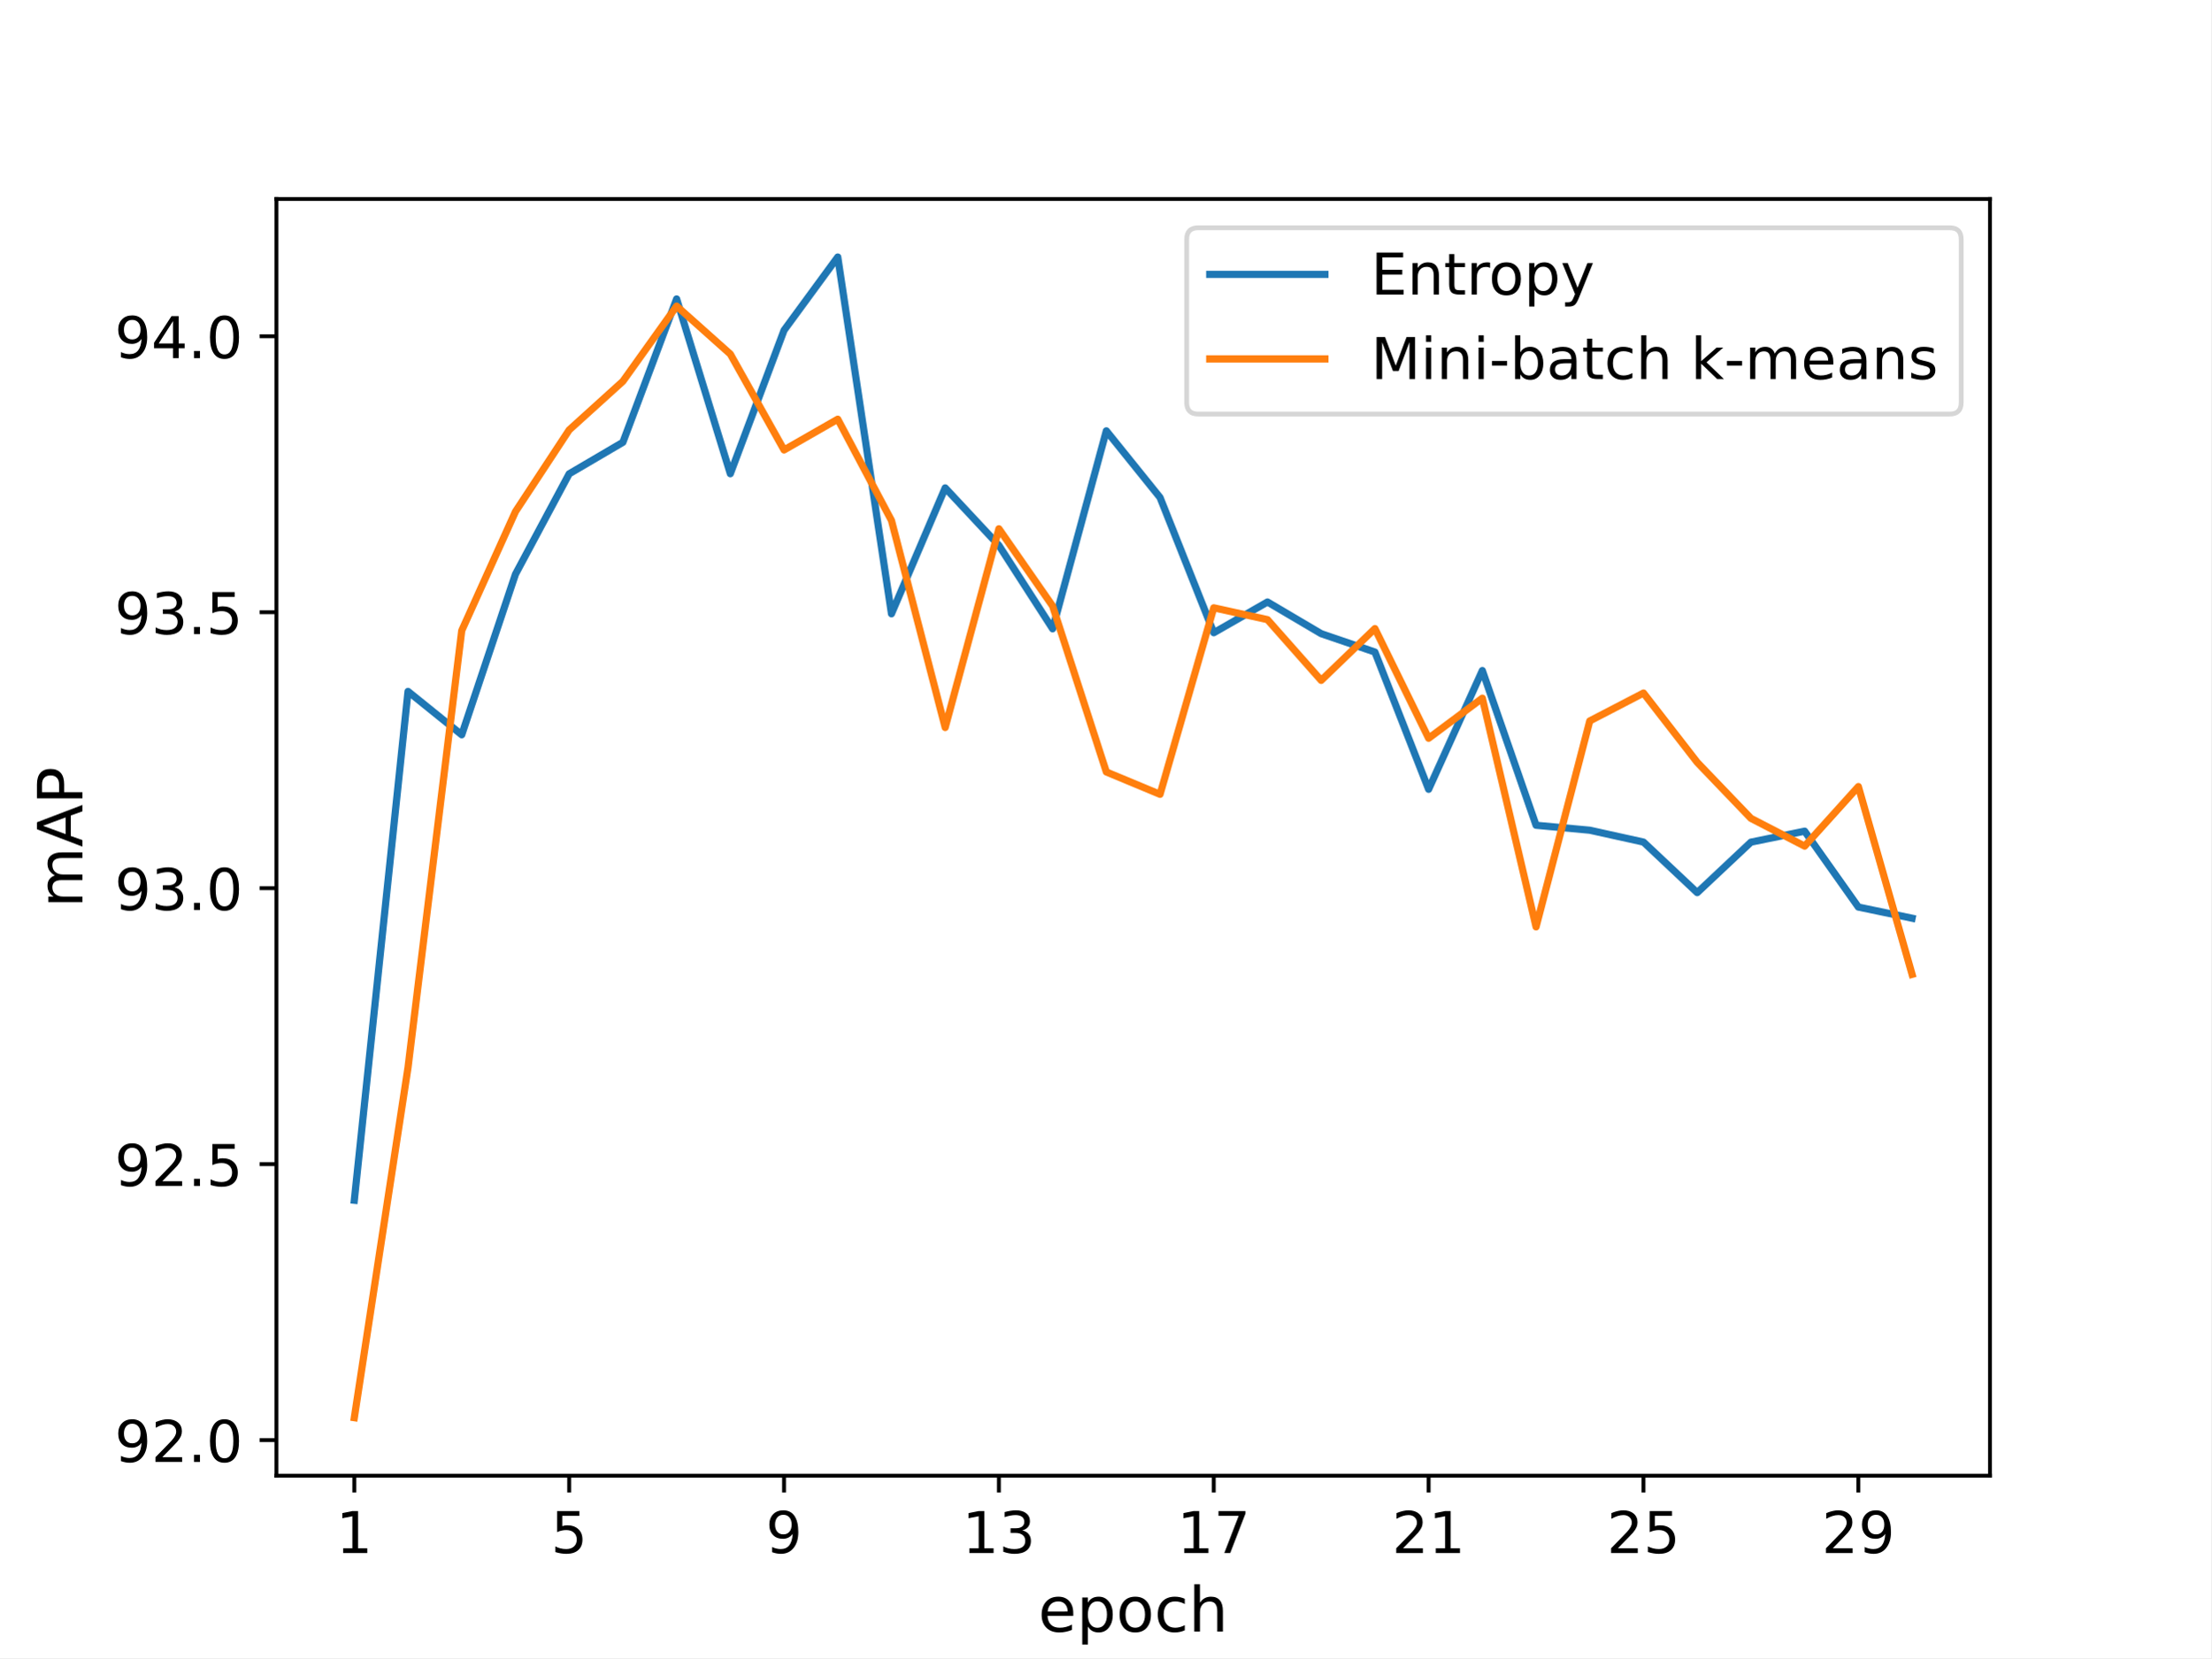
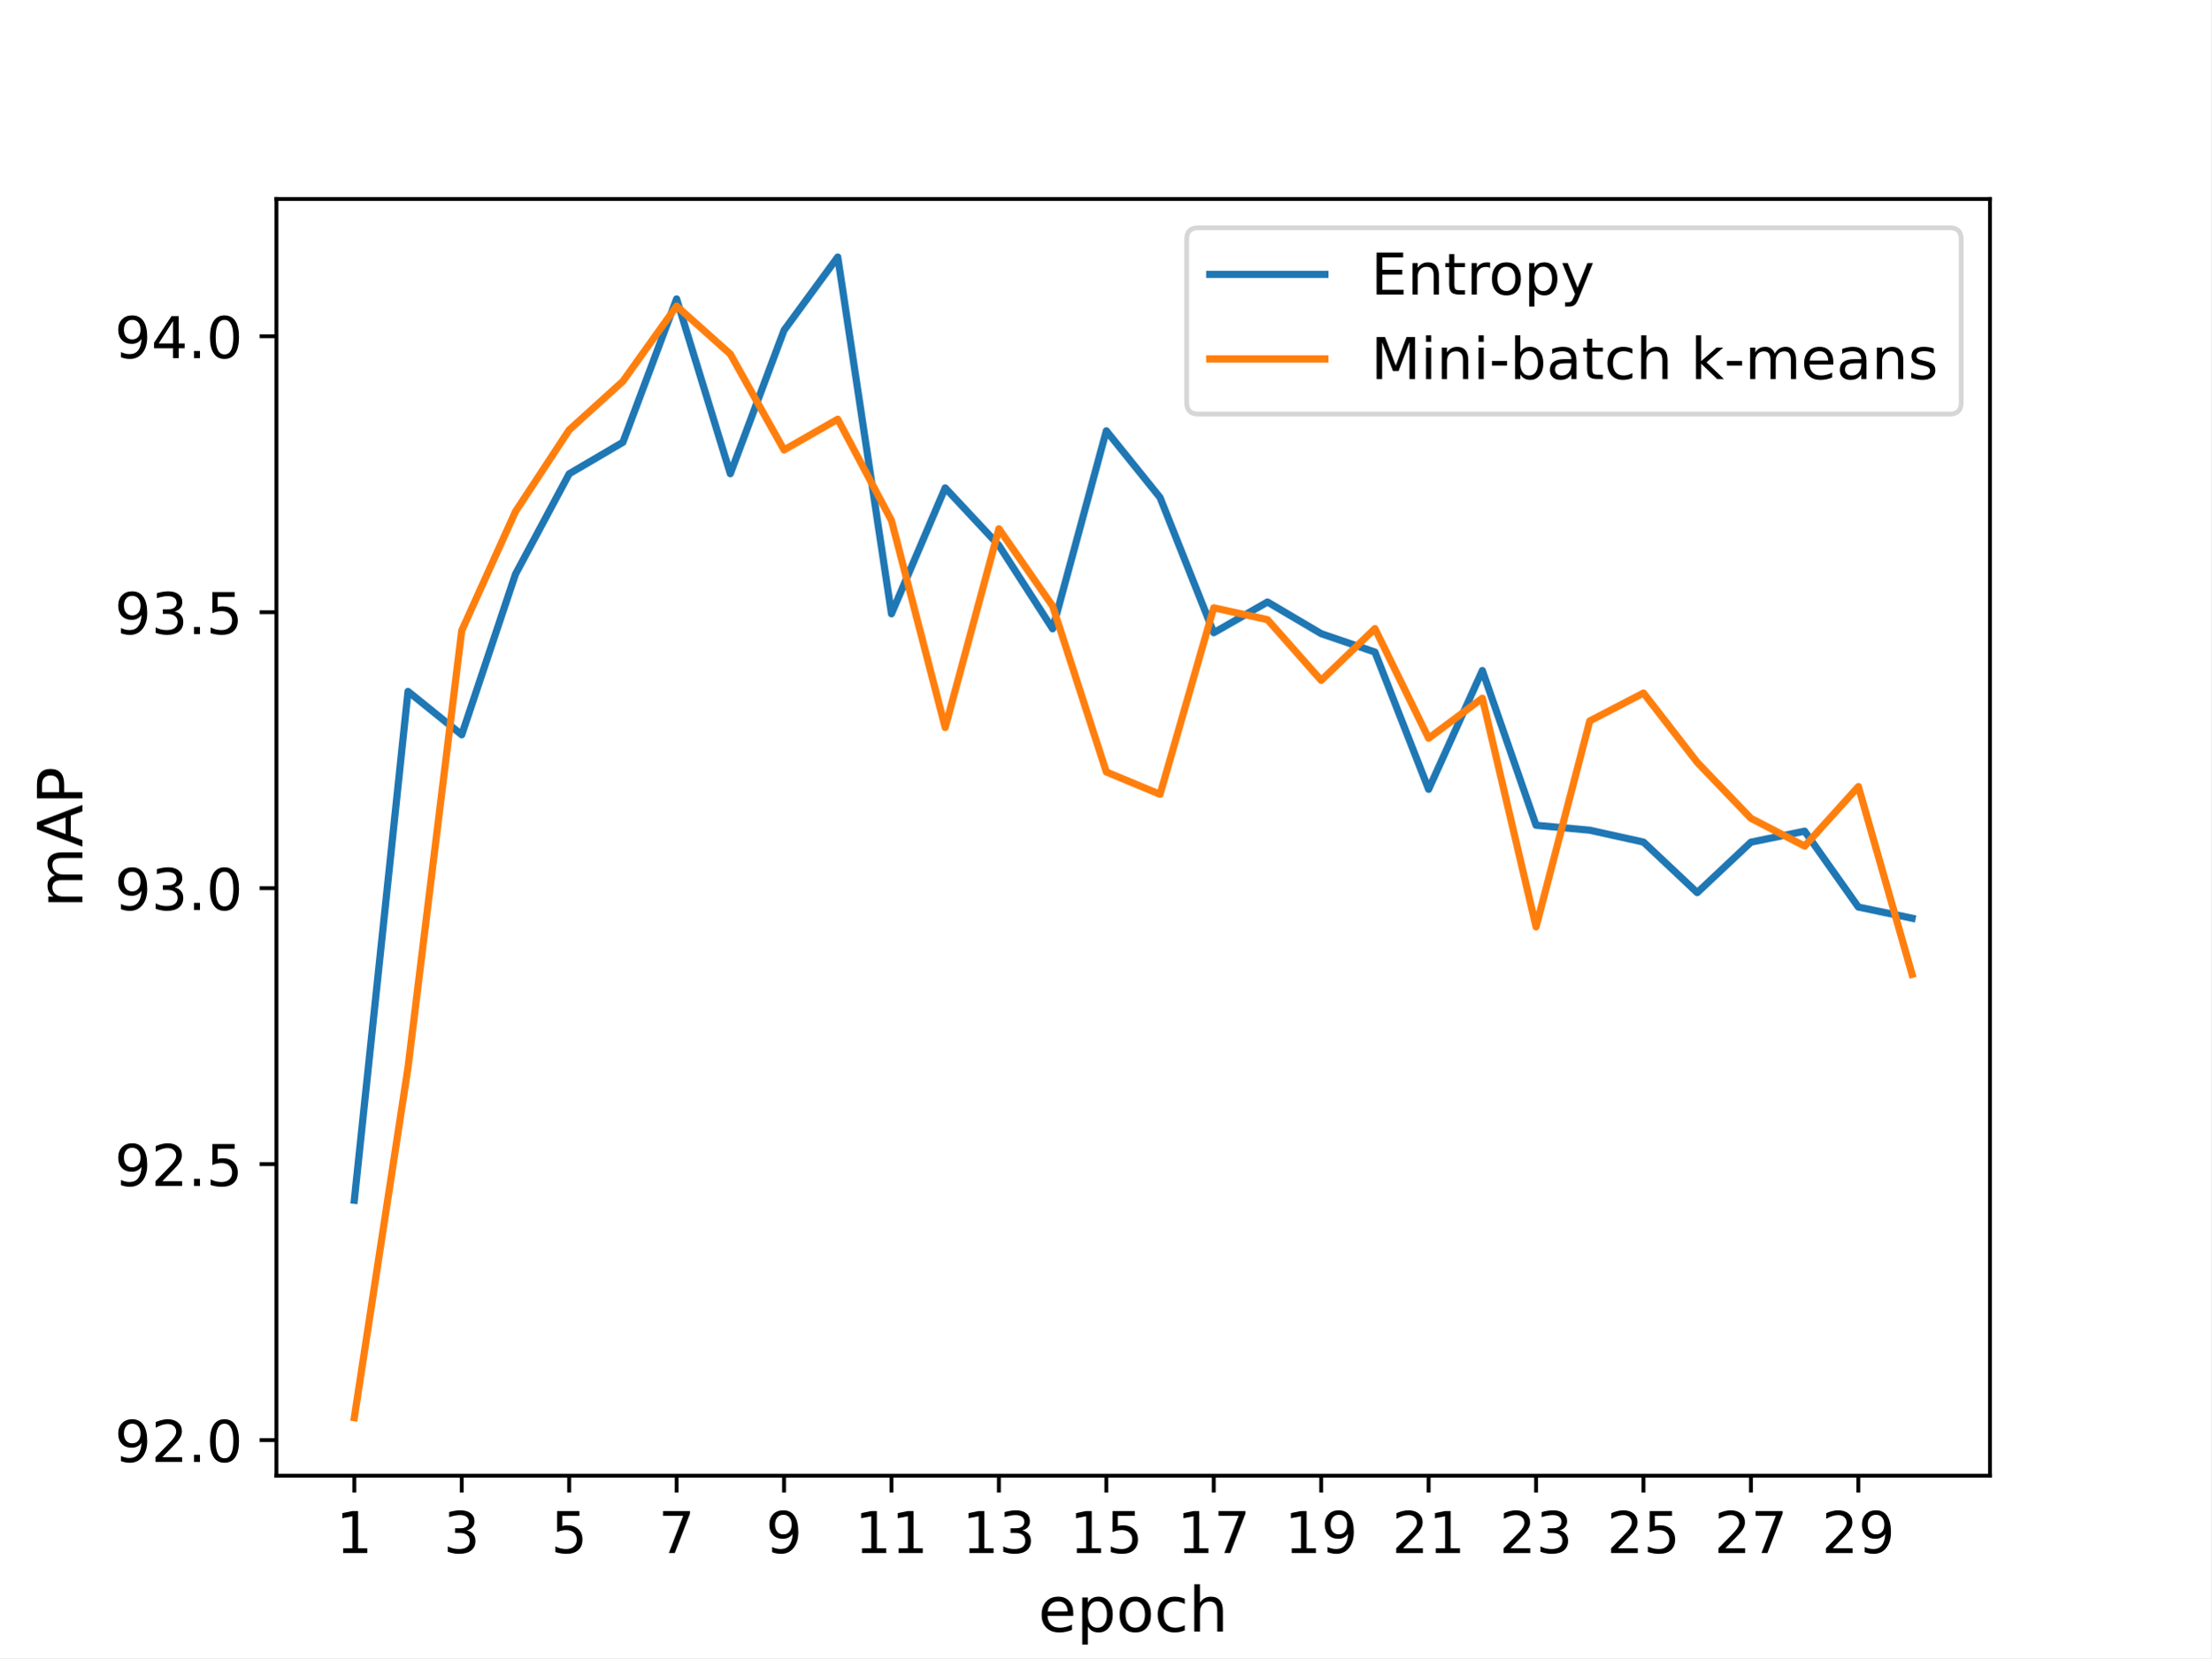
<svg xmlns="http://www.w3.org/2000/svg" xmlns:xlink="http://www.w3.org/1999/xlink" width="460.8pt" height="345.6pt" viewBox="0 0 460.8 345.6" version="1.1">
  <defs>
    <style type="text/css">*{stroke-linejoin: round; stroke-linecap: butt}</style>
  </defs>
  <g id="figure_1">
    <g id="patch_1">
      <path d="M 0 345.6  L 460.8 345.6  L 460.8 0  L 0 0  z " style="fill: #ffffff" />
    </g>
    <g id="axes_1">
      <g id="patch_2">
        <path d="M 57.6 307.584  L 414.72 307.584  L 414.72 41.472  L 57.6 41.472  z " style="fill: #ffffff" />
      </g>
      <g id="matplotlib.axis_1">
        <g id="xtick_1">
          <g id="line2d_1">
            <defs>
-               <path id="md953090368" d="M 0 0  L 0 3.5  " style="stroke: #000000; stroke-width: 0.8" />
-             </defs>
-             <g>
-               <use xlink:href="#md953090368" x="73.833" y="307.584" style="stroke: #000000; stroke-width: 0.8" />
+               <path id="mf696bab4d5" d="M 0 0  L 0 3.5  " style="stroke: #000000; stroke-width: 0.8" />
+             </defs>
+             <g>
+               <use xlink:href="#mf696bab4d5" x="73.833" y="307.584" style="stroke: #000000; stroke-width: 0.8" />
            </g>
          </g>
          <g id="text_1">
            <g transform="translate(70.01523 323.7021) scale(0.12 -0.12)">
              <defs>
                <path id="DejaVuSans-31" d="M 794 531  L 1825 531  L 1825 4091  L 703 3866  L 703 4441  L 1819 4666  L 2450 4666  L 2450 531  L 3481 531  L 3481 0  L 794 0  L 794 531  z " transform="scale(0.015625)" />
              </defs>
              <use xlink:href="#DejaVuSans-31" />
            </g>
          </g>
        </g>
        <g id="xtick_2">
          <g id="line2d_2">
            <g>
-               <use xlink:href="#md953090368" x="118.613" y="307.584" style="stroke: #000000; stroke-width: 0.8" />
+               <use xlink:href="#mf696bab4d5" x="96.223" y="307.584" style="stroke: #000000; stroke-width: 0.8" />
            </g>
          </g>
          <g id="text_2">
-             <g transform="translate(114.7952 323.7021) scale(0.12 -0.12)">
-               <defs>
-                 <path id="DejaVuSans-35" d="M 691 4666  L 3169 4666  L 3169 4134  L 1269 4134  L 1269 2991  Q 1406 3038 1543 3061  Q 1681 3084 1819 3084  Q 2600 3084 3056 2656  Q 3513 2228 3513 1497  Q 3513 744 3044 326  Q 2575 -91 1722 -91  Q 1428 -91 1123 -41  Q 819 9 494 109  L 494 744  Q 775 591 1075 516  Q 1375 441 1709 441  Q 2250 441 2565 725  Q 2881 1009 2881 1497  Q 2881 1984 2565 2268  Q 2250 2553 1709 2553  Q 1456 2553 1204 2497  Q 953 2441 691 2322  L 691 4666  z " transform="scale(0.015625)" />
-               </defs>
-               <use xlink:href="#DejaVuSans-35" />
+             <g transform="translate(92.4052 323.7021) scale(0.12 -0.12)">
+               <defs>
+                 <path id="DejaVuSans-33" d="M 2597 2516  Q 3050 2419 3304 2112  Q 3559 1806 3559 1356  Q 3559 666 3084 287  Q 2609 -91 1734 -91  Q 1441 -91 1130 -33  Q 819 25 488 141  L 488 750  Q 750 597 1062 519  Q 1375 441 1716 441  Q 2309 441 2620 675  Q 2931 909 2931 1356  Q 2931 1769 2642 2001  Q 2353 2234 1838 2234  L 1294 2234  L 1294 2753  L 1863 2753  Q 2328 2753 2575 2939  Q 2822 3125 2822 3475  Q 2822 3834 2567 4026  Q 2313 4219 1838 4219  Q 1578 4219 1281 4162  Q 984 4106 628 3988  L 628 4550  Q 988 4650 1302 4700  Q 1616 4750 1894 4750  Q 2613 4750 3031 4423  Q 3450 4097 3450 3541  Q 3450 3153 3228 2886  Q 3006 2619 2597 2516  z " transform="scale(0.015625)" />
+               </defs>
+               <use xlink:href="#DejaVuSans-33" />
            </g>
          </g>
        </g>
        <g id="xtick_3">
          <g id="line2d_3">
            <g>
-               <use xlink:href="#md953090368" x="163.393" y="307.584" style="stroke: #000000; stroke-width: 0.8" />
+               <use xlink:href="#mf696bab4d5" x="118.613" y="307.584" style="stroke: #000000; stroke-width: 0.8" />
            </g>
          </g>
          <g id="text_3">
-             <g transform="translate(159.5751 323.7021) scale(0.12 -0.12)">
-               <defs>
-                 <path id="DejaVuSans-39" d="M 703 97  L 703 672  Q 941 559 1184 500  Q 1428 441 1663 441  Q 2288 441 2617 861  Q 2947 1281 2994 2138  Q 2813 1869 2534 1725  Q 2256 1581 1919 1581  Q 1219 1581 811 2004  Q 403 2428 403 3163  Q 403 3881 828 4315  Q 1253 4750 1959 4750  Q 2769 4750 3195 4129  Q 3622 3509 3622 2328  Q 3622 1225 3098 567  Q 2575 -91 1691 -91  Q 1453 -91 1209 -44  Q 966 3 703 97  z M 1959 2075  Q 2384 2075 2632 2365  Q 2881 2656 2881 3163  Q 2881 3666 2632 3958  Q 2384 4250 1959 4250  Q 1534 4250 1286 3958  Q 1038 3666 1038 3163  Q 1038 2656 1286 2365  Q 1534 2075 1959 2075  z " transform="scale(0.015625)" />
-               </defs>
-               <use xlink:href="#DejaVuSans-39" />
+             <g transform="translate(114.7952 323.7021) scale(0.12 -0.12)">
+               <defs>
+                 <path id="DejaVuSans-35" d="M 691 4666  L 3169 4666  L 3169 4134  L 1269 4134  L 1269 2991  Q 1406 3038 1543 3061  Q 1681 3084 1819 3084  Q 2600 3084 3056 2656  Q 3513 2228 3513 1497  Q 3513 744 3044 326  Q 2575 -91 1722 -91  Q 1428 -91 1123 -41  Q 819 9 494 109  L 494 744  Q 775 591 1075 516  Q 1375 441 1709 441  Q 2250 441 2565 725  Q 2881 1009 2881 1497  Q 2881 1984 2565 2268  Q 2250 2553 1709 2553  Q 1456 2553 1204 2497  Q 953 2441 691 2322  L 691 4666  z " transform="scale(0.015625)" />
+               </defs>
+               <use xlink:href="#DejaVuSans-35" />
            </g>
          </g>
        </g>
        <g id="xtick_4">
          <g id="line2d_4">
            <g>
-               <use xlink:href="#md953090368" x="208.173" y="307.584" style="stroke: #000000; stroke-width: 0.8" />
+               <use xlink:href="#mf696bab4d5" x="141.003" y="307.584" style="stroke: #000000; stroke-width: 0.8" />
            </g>
          </g>
          <g id="text_4">
-             <g transform="translate(200.5375 323.7021) scale(0.12 -0.12)">
-               <defs>
-                 <path id="DejaVuSans-33" d="M 2597 2516  Q 3050 2419 3304 2112  Q 3559 1806 3559 1356  Q 3559 666 3084 287  Q 2609 -91 1734 -91  Q 1441 -91 1130 -33  Q 819 25 488 141  L 488 750  Q 750 597 1062 519  Q 1375 441 1716 441  Q 2309 441 2620 675  Q 2931 909 2931 1356  Q 2931 1769 2642 2001  Q 2353 2234 1838 2234  L 1294 2234  L 1294 2753  L 1863 2753  Q 2328 2753 2575 2939  Q 2822 3125 2822 3475  Q 2822 3834 2567 4026  Q 2313 4219 1838 4219  Q 1578 4219 1281 4162  Q 984 4106 628 3988  L 628 4550  Q 988 4650 1302 4700  Q 1616 4750 1894 4750  Q 2613 4750 3031 4423  Q 3450 4097 3450 3541  Q 3450 3153 3228 2886  Q 3006 2619 2597 2516  z " transform="scale(0.015625)" />
-               </defs>
-               <use xlink:href="#DejaVuSans-31" />
-               <use xlink:href="#DejaVuSans-33" x="63.623" />
+             <g transform="translate(137.1851 323.7021) scale(0.12 -0.12)">
+               <defs>
+                 <path id="DejaVuSans-37" d="M 525 4666  L 3525 4666  L 3525 4397  L 1831 0  L 1172 0  L 2766 4134  L 525 4134  L 525 4666  z " transform="scale(0.015625)" />
+               </defs>
+               <use xlink:href="#DejaVuSans-37" />
            </g>
          </g>
        </g>
        <g id="xtick_5">
          <g id="line2d_5">
            <g>
-               <use xlink:href="#md953090368" x="252.952" y="307.584" style="stroke: #000000; stroke-width: 0.8" />
+               <use xlink:href="#mf696bab4d5" x="163.393" y="307.584" style="stroke: #000000; stroke-width: 0.8" />
            </g>
          </g>
          <g id="text_5">
-             <g transform="translate(245.3175 323.7021) scale(0.12 -0.12)">
-               <defs>
-                 <path id="DejaVuSans-37" d="M 525 4666  L 3525 4666  L 3525 4397  L 1831 0  L 1172 0  L 2766 4134  L 525 4134  L 525 4666  z " transform="scale(0.015625)" />
-               </defs>
-               <use xlink:href="#DejaVuSans-31" />
-               <use xlink:href="#DejaVuSans-37" x="63.623" />
+             <g transform="translate(159.5751 323.7021) scale(0.12 -0.12)">
+               <defs>
+                 <path id="DejaVuSans-39" d="M 703 97  L 703 672  Q 941 559 1184 500  Q 1428 441 1663 441  Q 2288 441 2617 861  Q 2947 1281 2994 2138  Q 2813 1869 2534 1725  Q 2256 1581 1919 1581  Q 1219 1581 811 2004  Q 403 2428 403 3163  Q 403 3881 828 4315  Q 1253 4750 1959 4750  Q 2769 4750 3195 4129  Q 3622 3509 3622 2328  Q 3622 1225 3098 567  Q 2575 -91 1691 -91  Q 1453 -91 1209 -44  Q 966 3 703 97  z M 1959 2075  Q 2384 2075 2632 2365  Q 2881 2656 2881 3163  Q 2881 3666 2632 3958  Q 2384 4250 1959 4250  Q 1534 4250 1286 3958  Q 1038 3666 1038 3163  Q 1038 2656 1286 2365  Q 1534 2075 1959 2075  z " transform="scale(0.015625)" />
+               </defs>
+               <use xlink:href="#DejaVuSans-39" />
            </g>
          </g>
        </g>
        <g id="xtick_6">
          <g id="line2d_6">
            <g>
-               <use xlink:href="#md953090368" x="297.732" y="307.584" style="stroke: #000000; stroke-width: 0.8" />
+               <use xlink:href="#mf696bab4d5" x="185.783" y="307.584" style="stroke: #000000; stroke-width: 0.8" />
            </g>
          </g>
          <g id="text_6">
+             <g transform="translate(178.1476 323.7021) scale(0.12 -0.12)">
+               <use xlink:href="#DejaVuSans-31" />
+               <use xlink:href="#DejaVuSans-31" x="63.623" />
+             </g>
+           </g>
+         </g>
+         <g id="xtick_7">
+           <g id="line2d_7">
+             <g>
+               <use xlink:href="#mf696bab4d5" x="208.173" y="307.584" style="stroke: #000000; stroke-width: 0.8" />
+             </g>
+           </g>
+           <g id="text_7">
+             <g transform="translate(200.5375 323.7021) scale(0.12 -0.12)">
+               <use xlink:href="#DejaVuSans-31" />
+               <use xlink:href="#DejaVuSans-33" x="63.623" />
+             </g>
+           </g>
+         </g>
+         <g id="xtick_8">
+           <g id="line2d_8">
+             <g>
+               <use xlink:href="#mf696bab4d5" x="230.563" y="307.584" style="stroke: #000000; stroke-width: 0.8" />
+             </g>
+           </g>
+           <g id="text_8">
+             <g transform="translate(222.9275 323.7021) scale(0.12 -0.12)">
+               <use xlink:href="#DejaVuSans-31" />
+               <use xlink:href="#DejaVuSans-35" x="63.623" />
+             </g>
+           </g>
+         </g>
+         <g id="xtick_9">
+           <g id="line2d_9">
+             <g>
+               <use xlink:href="#mf696bab4d5" x="252.952" y="307.584" style="stroke: #000000; stroke-width: 0.8" />
+             </g>
+           </g>
+           <g id="text_9">
+             <g transform="translate(245.3175 323.7021) scale(0.12 -0.12)">
+               <use xlink:href="#DejaVuSans-31" />
+               <use xlink:href="#DejaVuSans-37" x="63.623" />
+             </g>
+           </g>
+         </g>
+         <g id="xtick_10">
+           <g id="line2d_10">
+             <g>
+               <use xlink:href="#mf696bab4d5" x="275.342" y="307.584" style="stroke: #000000; stroke-width: 0.8" />
+             </g>
+           </g>
+           <g id="text_10">
+             <g transform="translate(267.7074 323.7021) scale(0.12 -0.12)">
+               <use xlink:href="#DejaVuSans-31" />
+               <use xlink:href="#DejaVuSans-39" x="63.623" />
+             </g>
+           </g>
+         </g>
+         <g id="xtick_11">
+           <g id="line2d_11">
+             <g>
+               <use xlink:href="#mf696bab4d5" x="297.732" y="307.584" style="stroke: #000000; stroke-width: 0.8" />
+             </g>
+           </g>
+           <g id="text_11">
            <g transform="translate(290.0974 323.7021) scale(0.12 -0.12)">
              <defs>
                <path id="DejaVuSans-32" d="M 1228 531  L 3431 531  L 3431 0  L 469 0  L 469 531  Q 828 903 1448 1529  Q 2069 2156 2228 2338  Q 2531 2678 2651 2914  Q 2772 3150 2772 3378  Q 2772 3750 2511 3984  Q 2250 4219 1831 4219  Q 1534 4219 1204 4116  Q 875 4013 500 3803  L 500 4441  Q 881 4594 1212 4672  Q 1544 4750 1819 4750  Q 2544 4750 2975 4387  Q 3406 4025 3406 3419  Q 3406 3131 3298 2873  Q 3191 2616 2906 2266  Q 2828 2175 2409 1742  Q 1991 1309 1228 531  z " transform="scale(0.015625)" />
              </defs>
              <use xlink:href="#DejaVuSans-32" />
              <use xlink:href="#DejaVuSans-31" x="63.623" />
            </g>
          </g>
        </g>
-         <g id="xtick_7">
-           <g id="line2d_7">
-             <g>
-               <use xlink:href="#md953090368" x="342.512" y="307.584" style="stroke: #000000; stroke-width: 0.8" />
-             </g>
-           </g>
-           <g id="text_7">
+         <g id="xtick_12">
+           <g id="line2d_12">
+             <g>
+               <use xlink:href="#mf696bab4d5" x="320.122" y="307.584" style="stroke: #000000; stroke-width: 0.8" />
+             </g>
+           </g>
+           <g id="text_12">
+             <g transform="translate(312.4874 323.7021) scale(0.12 -0.12)">
+               <use xlink:href="#DejaVuSans-32" />
+               <use xlink:href="#DejaVuSans-33" x="63.623" />
+             </g>
+           </g>
+         </g>
+         <g id="xtick_13">
+           <g id="line2d_13">
+             <g>
+               <use xlink:href="#mf696bab4d5" x="342.512" y="307.584" style="stroke: #000000; stroke-width: 0.8" />
+             </g>
+           </g>
+           <g id="text_13">
            <g transform="translate(334.8774 323.7021) scale(0.12 -0.12)">
              <use xlink:href="#DejaVuSans-32" />
              <use xlink:href="#DejaVuSans-35" x="63.623" />
            </g>
          </g>
        </g>
-         <g id="xtick_8">
-           <g id="line2d_8">
-             <g>
-               <use xlink:href="#md953090368" x="387.292" y="307.584" style="stroke: #000000; stroke-width: 0.8" />
-             </g>
-           </g>
-           <g id="text_8">
+         <g id="xtick_14">
+           <g id="line2d_14">
+             <g>
+               <use xlink:href="#mf696bab4d5" x="364.902" y="307.584" style="stroke: #000000; stroke-width: 0.8" />
+             </g>
+           </g>
+           <g id="text_14">
+             <g transform="translate(357.2673 323.7021) scale(0.12 -0.12)">
+               <use xlink:href="#DejaVuSans-32" />
+               <use xlink:href="#DejaVuSans-37" x="63.623" />
+             </g>
+           </g>
+         </g>
+         <g id="xtick_15">
+           <g id="line2d_15">
+             <g>
+               <use xlink:href="#mf696bab4d5" x="387.292" y="307.584" style="stroke: #000000; stroke-width: 0.8" />
+             </g>
+           </g>
+           <g id="text_15">
            <g transform="translate(379.6573 323.7021) scale(0.12 -0.12)">
              <use xlink:href="#DejaVuSans-32" />
              <use xlink:href="#DejaVuSans-39" x="63.623" />
            </g>
          </g>
        </g>
-         <g id="text_9">
+         <g id="text_16">
          <g transform="translate(216.3634 340.0757) scale(0.13 -0.13)">
            <defs>
              <path id="DejaVuSans-65" d="M 3597 1894  L 3597 1613  L 953 1613  Q 991 1019 1311 708  Q 1631 397 2203 397  Q 2534 397 2845 478  Q 3156 559 3463 722  L 3463 178  Q 3153 47 2828 -22  Q 2503 -91 2169 -91  Q 1331 -91 842 396  Q 353 884 353 1716  Q 353 2575 817 3079  Q 1281 3584 2069 3584  Q 2775 3584 3186 3129  Q 3597 2675 3597 1894  z M 3022 2063  Q 3016 2534 2758 2815  Q 2500 3097 2075 3097  Q 1594 3097 1305 2825  Q 1016 2553 972 2059  L 3022 2063  z " transform="scale(0.015625)" />
              <path id="DejaVuSans-70" d="M 1159 525  L 1159 -1331  L 581 -1331  L 581 3500  L 1159 3500  L 1159 2969  Q 1341 3281 1617 3432  Q 1894 3584 2278 3584  Q 2916 3584 3314 3078  Q 3713 2572 3713 1747  Q 3713 922 3314 415  Q 2916 -91 2278 -91  Q 1894 -91 1617 61  Q 1341 213 1159 525  z M 3116 1747  Q 3116 2381 2855 2742  Q 2594 3103 2138 3103  Q 1681 3103 1420 2742  Q 1159 2381 1159 1747  Q 1159 1113 1420 752  Q 1681 391 2138 391  Q 2594 391 2855 752  Q 3116 1113 3116 1747  z " transform="scale(0.015625)" />
              <path id="DejaVuSans-6f" d="M 1959 3097  Q 1497 3097 1228 2736  Q 959 2375 959 1747  Q 959 1119 1226 758  Q 1494 397 1959 397  Q 2419 397 2687 759  Q 2956 1122 2956 1747  Q 2956 2369 2687 2733  Q 2419 3097 1959 3097  z M 1959 3584  Q 2709 3584 3137 3096  Q 3566 2609 3566 1747  Q 3566 888 3137 398  Q 2709 -91 1959 -91  Q 1206 -91 779 398  Q 353 888 353 1747  Q 353 2609 779 3096  Q 1206 3584 1959 3584  z " transform="scale(0.015625)" />
              <path id="DejaVuSans-63" d="M 3122 3366  L 3122 2828  Q 2878 2963 2633 3030  Q 2388 3097 2138 3097  Q 1578 3097 1268 2742  Q 959 2388 959 1747  Q 959 1106 1268 751  Q 1578 397 2138 397  Q 2388 397 2633 464  Q 2878 531 3122 666  L 3122 134  Q 2881 22 2623 -34  Q 2366 -91 2075 -91  Q 1284 -91 818 406  Q 353 903 353 1747  Q 353 2603 823 3093  Q 1294 3584 2113 3584  Q 2378 3584 2631 3529  Q 2884 3475 3122 3366  z " transform="scale(0.015625)" />
              <path id="DejaVuSans-68" d="M 3513 2113  L 3513 0  L 2938 0  L 2938 2094  Q 2938 2591 2744 2837  Q 2550 3084 2163 3084  Q 1697 3084 1428 2787  Q 1159 2491 1159 1978  L 1159 0  L 581 0  L 581 4863  L 1159 4863  L 1159 2956  Q 1366 3272 1645 3428  Q 1925 3584 2291 3584  Q 2894 3584 3203 3211  Q 3513 2838 3513 2113  z " transform="scale(0.015625)" />
            </defs>
            <use xlink:href="#DejaVuSans-65" />
            <use xlink:href="#DejaVuSans-70" x="61.523" />
            <use xlink:href="#DejaVuSans-6f" x="125" />
            <use xlink:href="#DejaVuSans-63" x="186.182" />
            <use xlink:href="#DejaVuSans-68" x="241.162" />
          </g>
        </g>
      </g>
      <g id="matplotlib.axis_2">
        <g id="ytick_1">
-           <g id="line2d_9">
-             <defs>
-               <path id="mcd394ad43e" d="M 0 0  L -3.5 0  " style="stroke: #000000; stroke-width: 0.8" />
-             </defs>
-             <g>
-               <use xlink:href="#mcd394ad43e" x="57.6" y="300.164" style="stroke: #000000; stroke-width: 0.8" />
-             </g>
-           </g>
-           <g id="text_10">
+           <g id="line2d_16">
+             <defs>
+               <path id="meadd3a005e" d="M 0 0  L -3.5 0  " style="stroke: #000000; stroke-width: 0.8" />
+             </defs>
+             <g>
+               <use xlink:href="#meadd3a005e" x="57.6" y="300.164" style="stroke: #000000; stroke-width: 0.8" />
+             </g>
+           </g>
+           <g id="text_17">
            <g transform="translate(23.88125 304.7235) scale(0.12 -0.12)">
              <defs>
                <path id="DejaVuSans-2e" d="M 684 794  L 1344 794  L 1344 0  L 684 0  L 684 794  z " transform="scale(0.015625)" />
                <path id="DejaVuSans-30" d="M 2034 4250  Q 1547 4250 1301 3770  Q 1056 3291 1056 2328  Q 1056 1369 1301 889  Q 1547 409 2034 409  Q 2525 409 2770 889  Q 3016 1369 3016 2328  Q 3016 3291 2770 3770  Q 2525 4250 2034 4250  z M 2034 4750  Q 2819 4750 3233 4129  Q 3647 3509 3647 2328  Q 3647 1150 3233 529  Q 2819 -91 2034 -91  Q 1250 -91 836 529  Q 422 1150 422 2328  Q 422 3509 836 4129  Q 1250 4750 2034 4750  z " transform="scale(0.015625)" />
              </defs>
              <use xlink:href="#DejaVuSans-39" />
              <use xlink:href="#DejaVuSans-32" x="63.623" />
              <use xlink:href="#DejaVuSans-2e" x="127.246" />
              <use xlink:href="#DejaVuSans-30" x="159.033" />
            </g>
          </g>
        </g>
        <g id="ytick_2">
-           <g id="line2d_10">
-             <g>
-               <use xlink:href="#mcd394ad43e" x="57.6" y="242.643" style="stroke: #000000; stroke-width: 0.8" />
-             </g>
-           </g>
-           <g id="text_11">
+           <g id="line2d_17">
+             <g>
+               <use xlink:href="#meadd3a005e" x="57.6" y="242.643" style="stroke: #000000; stroke-width: 0.8" />
+             </g>
+           </g>
+           <g id="text_18">
            <g transform="translate(23.88125 247.2019) scale(0.12 -0.12)">
              <use xlink:href="#DejaVuSans-39" />
              <use xlink:href="#DejaVuSans-32" x="63.623" />
              <use xlink:href="#DejaVuSans-2e" x="127.246" />
              <use xlink:href="#DejaVuSans-35" x="159.033" />
            </g>
          </g>
        </g>
        <g id="ytick_3">
-           <g id="line2d_11">
-             <g>
-               <use xlink:href="#mcd394ad43e" x="57.6" y="185.121" style="stroke: #000000; stroke-width: 0.8" />
-             </g>
-           </g>
-           <g id="text_12">
+           <g id="line2d_18">
+             <g>
+               <use xlink:href="#meadd3a005e" x="57.6" y="185.121" style="stroke: #000000; stroke-width: 0.8" />
+             </g>
+           </g>
+           <g id="text_19">
            <g transform="translate(23.88125 189.6803) scale(0.12 -0.12)">
              <use xlink:href="#DejaVuSans-39" />
              <use xlink:href="#DejaVuSans-33" x="63.623" />
              <use xlink:href="#DejaVuSans-2e" x="127.246" />
              <use xlink:href="#DejaVuSans-30" x="159.033" />
            </g>
          </g>
        </g>
        <g id="ytick_4">
-           <g id="line2d_12">
-             <g>
-               <use xlink:href="#mcd394ad43e" x="57.6" y="127.6" style="stroke: #000000; stroke-width: 0.8" />
-             </g>
-           </g>
-           <g id="text_13">
+           <g id="line2d_19">
+             <g>
+               <use xlink:href="#meadd3a005e" x="57.6" y="127.6" style="stroke: #000000; stroke-width: 0.8" />
+             </g>
+           </g>
+           <g id="text_20">
            <g transform="translate(23.88125 132.1587) scale(0.12 -0.12)">
              <use xlink:href="#DejaVuSans-39" />
              <use xlink:href="#DejaVuSans-33" x="63.623" />
              <use xlink:href="#DejaVuSans-2e" x="127.246" />
              <use xlink:href="#DejaVuSans-35" x="159.033" />
            </g>
          </g>
        </g>
        <g id="ytick_5">
-           <g id="line2d_13">
-             <g>
-               <use xlink:href="#mcd394ad43e" x="57.6" y="70.078" style="stroke: #000000; stroke-width: 0.8" />
-             </g>
-           </g>
-           <g id="text_14">
+           <g id="line2d_20">
+             <g>
+               <use xlink:href="#meadd3a005e" x="57.6" y="70.078" style="stroke: #000000; stroke-width: 0.8" />
+             </g>
+           </g>
+           <g id="text_21">
            <g transform="translate(23.88125 74.63704) scale(0.12 -0.12)">
              <defs>
                <path id="DejaVuSans-34" d="M 2419 4116  L 825 1625  L 2419 1625  L 2419 4116  z M 2253 4666  L 3047 4666  L 3047 1625  L 3713 1625  L 3713 1100  L 3047 1100  L 3047 0  L 2419 0  L 2419 1100  L 313 1100  L 313 1709  L 2253 4666  z " transform="scale(0.015625)" />
              </defs>
              <use xlink:href="#DejaVuSans-39" />
              <use xlink:href="#DejaVuSans-34" x="63.623" />
              <use xlink:href="#DejaVuSans-2e" x="127.246" />
              <use xlink:href="#DejaVuSans-30" x="159.033" />
            </g>
          </g>
        </g>
-         <g id="text_15">
+         <g id="text_22">
          <g transform="translate(17.17766 189.2251) rotate(-90) scale(0.13 -0.13)">
            <defs>
              <path id="DejaVuSans-6d" d="M 3328 2828  Q 3544 3216 3844 3400  Q 4144 3584 4550 3584  Q 5097 3584 5394 3201  Q 5691 2819 5691 2113  L 5691 0  L 5113 0  L 5113 2094  Q 5113 2597 4934 2840  Q 4756 3084 4391 3084  Q 3944 3084 3684 2787  Q 3425 2491 3425 1978  L 3425 0  L 2847 0  L 2847 2094  Q 2847 2600 2669 2842  Q 2491 3084 2119 3084  Q 1678 3084 1418 2786  Q 1159 2488 1159 1978  L 1159 0  L 581 0  L 581 3500  L 1159 3500  L 1159 2956  Q 1356 3278 1631 3431  Q 1906 3584 2284 3584  Q 2666 3584 2933 3390  Q 3200 3197 3328 2828  z " transform="scale(0.015625)" />
              <path id="DejaVuSans-41" d="M 2188 4044  L 1331 1722  L 3047 1722  L 2188 4044  z M 1831 4666  L 2547 4666  L 4325 0  L 3669 0  L 3244 1197  L 1141 1197  L 716 0  L 50 0  L 1831 4666  z " transform="scale(0.015625)" />
              <path id="DejaVuSans-50" d="M 1259 4147  L 1259 2394  L 2053 2394  Q 2494 2394 2734 2622  Q 2975 2850 2975 3272  Q 2975 3691 2734 3919  Q 2494 4147 2053 4147  L 1259 4147  z M 628 4666  L 2053 4666  Q 2838 4666 3239 4311  Q 3641 3956 3641 3272  Q 3641 2581 3239 2228  Q 2838 1875 2053 1875  L 1259 1875  L 1259 0  L 628 0  L 628 4666  z " transform="scale(0.015625)" />
            </defs>
            <use xlink:href="#DejaVuSans-6d" />
            <use xlink:href="#DejaVuSans-41" x="97.412" />
            <use xlink:href="#DejaVuSans-50" x="165.82" />
          </g>
        </g>
      </g>
-       <g id="line2d_14">
-         <path d="M 73.833 250.174  L 85.028 144.112  L 96.223 153.149  L 107.418 119.686  L 118.613 98.756  L 129.808 92.185  L 141.003 62.302  L 152.198 98.736  L 163.393 68.841  L 174.588 53.568  L 185.783 127.93  L 196.978 101.687  L 208.173 113.683  L 219.368 131.06  L 230.563 89.795  L 241.757 103.693  L 252.952 131.879  L 264.147 125.472  L 275.342 132.075  L 286.537 135.907  L 297.732 164.513  L 308.927 139.764  L 320.122 172.009  L 331.317 173.042  L 342.512 175.516  L 353.707 186.053  L 364.902 175.527  L 376.097 173.245  L 387.292 189.063  L 398.487 191.386  " clip-path="url(#pfba2979cc4)" style="fill: none; stroke: #1f77b4; stroke-width: 1.5; stroke-linecap: square" />
-       </g>
-       <g id="line2d_15">
-         <path d="M 73.833 295.488  L 85.028 222.483  L 96.223 131.431  L 107.418 106.638  L 118.613 89.61  L 129.808 79.47  L 141.003 63.803  L 152.198 73.797  L 163.393 93.781  L 174.588 87.371  L 185.783 108.487  L 196.978 151.633  L 208.173 110.212  L 219.368 126.316  L 230.563 160.9  L 241.757 165.558  L 252.952 126.684  L 264.147 129.149  L 275.342 141.81  L 286.537 131.016  L 297.732 153.873  L 308.927 145.519  L 320.122 193.186  L 331.317 150.262  L 342.512 144.45  L 353.707 158.891  L 364.902 170.57  L 376.097 176.357  L 387.292 163.948  L 398.487 203.084  " clip-path="url(#pfba2979cc4)" style="fill: none; stroke: #ff7f0e; stroke-width: 1.5; stroke-linecap: square" />
+       <g id="line2d_21">
+         <path d="M 73.833 250.174  L 85.028 144.112  L 96.223 153.149  L 107.418 119.686  L 118.613 98.756  L 129.808 92.185  L 141.003 62.302  L 152.198 98.736  L 163.393 68.841  L 174.588 53.568  L 185.783 127.93  L 196.978 101.687  L 208.173 113.683  L 219.368 131.06  L 230.563 89.795  L 241.757 103.693  L 252.952 131.879  L 264.147 125.472  L 275.342 132.075  L 286.537 135.907  L 297.732 164.513  L 308.927 139.764  L 320.122 172.009  L 331.317 173.042  L 342.512 175.516  L 353.707 186.053  L 364.902 175.527  L 376.097 173.245  L 387.292 189.063  L 398.487 191.386  " clip-path="url(#pa5b4cc5ba6)" style="fill: none; stroke: #1f77b4; stroke-width: 1.5; stroke-linecap: square" />
+       </g>
+       <g id="line2d_22">
+         <path d="M 73.833 295.488  L 85.028 222.483  L 96.223 131.431  L 107.418 106.638  L 118.613 89.61  L 129.808 79.47  L 141.003 63.803  L 152.198 73.797  L 163.393 93.781  L 174.588 87.371  L 185.783 108.487  L 196.978 151.633  L 208.173 110.212  L 219.368 126.316  L 230.563 160.9  L 241.757 165.558  L 252.952 126.684  L 264.147 129.149  L 275.342 141.81  L 286.537 131.016  L 297.732 153.873  L 308.927 145.519  L 320.122 193.186  L 331.317 150.262  L 342.512 144.45  L 353.707 158.891  L 364.902 170.57  L 376.097 176.357  L 387.292 163.948  L 398.487 203.084  " clip-path="url(#pa5b4cc5ba6)" style="fill: none; stroke: #ff7f0e; stroke-width: 1.5; stroke-linecap: square" />
      </g>
      <g id="patch_3">
        <path d="M 57.6 307.584  L 57.6 41.472  " style="fill: none; stroke: #000000; stroke-width: 0.8; stroke-linejoin: miter; stroke-linecap: square" />
      </g>
      <g id="patch_4">
        <path d="M 414.72 307.584  L 414.72 41.472  " style="fill: none; stroke: #000000; stroke-width: 0.8; stroke-linejoin: miter; stroke-linecap: square" />
      </g>
      <g id="patch_5">
        <path d="M 57.6 307.584  L 414.72 307.584  " style="fill: none; stroke: #000000; stroke-width: 0.8; stroke-linejoin: miter; stroke-linecap: square" />
      </g>
      <g id="patch_6">
        <path d="M 57.6 41.472  L 414.72 41.472  " style="fill: none; stroke: #000000; stroke-width: 0.8; stroke-linejoin: miter; stroke-linecap: square" />
      </g>
      <g id="legend_1">
        <g id="patch_7">
          <path d="M 249.711 86.299  L 406.32 86.299  Q 408.72 86.299 408.72 83.9  L 408.72 49.872  Q 408.72 47.472 406.32 47.472  L 249.711 47.472  Q 247.311 47.472 247.311 49.872  L 247.311 83.9  Q 247.311 86.299 249.711 86.299  z " style="fill: #ffffff; opacity: 0.8; stroke: #cccccc; stroke-linejoin: miter" />
        </g>
-         <g id="line2d_16">
+         <g id="line2d_23">
          <path d="M 252.111 57.19  L 264.111 57.19  L 276.111 57.19  " style="fill: none; stroke: #1f77b4; stroke-width: 1.5; stroke-linecap: square" />
        </g>
-         <g id="text_16">
+         <g id="text_23">
          <g transform="translate(285.7106 61.39012) scale(0.12 -0.12)">
            <defs>
              <path id="DejaVuSans-45" d="M 628 4666  L 3578 4666  L 3578 4134  L 1259 4134  L 1259 2753  L 3481 2753  L 3481 2222  L 1259 2222  L 1259 531  L 3634 531  L 3634 0  L 628 0  L 628 4666  z " transform="scale(0.015625)" />
              <path id="DejaVuSans-6e" d="M 3513 2113  L 3513 0  L 2938 0  L 2938 2094  Q 2938 2591 2744 2837  Q 2550 3084 2163 3084  Q 1697 3084 1428 2787  Q 1159 2491 1159 1978  L 1159 0  L 581 0  L 581 3500  L 1159 3500  L 1159 2956  Q 1366 3272 1645 3428  Q 1925 3584 2291 3584  Q 2894 3584 3203 3211  Q 3513 2838 3513 2113  z " transform="scale(0.015625)" />
              <path id="DejaVuSans-74" d="M 1172 4494  L 1172 3500  L 2356 3500  L 2356 3053  L 1172 3053  L 1172 1153  Q 1172 725 1289 603  Q 1406 481 1766 481  L 2356 481  L 2356 0  L 1766 0  Q 1100 0 847 248  Q 594 497 594 1153  L 594 3053  L 172 3053  L 172 3500  L 594 3500  L 594 4494  L 1172 4494  z " transform="scale(0.015625)" />
              <path id="DejaVuSans-72" d="M 2631 2963  Q 2534 3019 2420 3045  Q 2306 3072 2169 3072  Q 1681 3072 1420 2755  Q 1159 2438 1159 1844  L 1159 0  L 581 0  L 581 3500  L 1159 3500  L 1159 2956  Q 1341 3275 1631 3429  Q 1922 3584 2338 3584  Q 2397 3584 2469 3576  Q 2541 3569 2628 3553  L 2631 2963  z " transform="scale(0.015625)" />
              <path id="DejaVuSans-79" d="M 2059 -325  Q 1816 -950 1584 -1140  Q 1353 -1331 966 -1331  L 506 -1331  L 506 -850  L 844 -850  Q 1081 -850 1212 -737  Q 1344 -625 1503 -206  L 1606 56  L 191 3500  L 800 3500  L 1894 763  L 2988 3500  L 3597 3500  L 2059 -325  z " transform="scale(0.015625)" />
            </defs>
            <use xlink:href="#DejaVuSans-45" />
            <use xlink:href="#DejaVuSans-6e" x="63.184" />
            <use xlink:href="#DejaVuSans-74" x="126.562" />
            <use xlink:href="#DejaVuSans-72" x="165.771" />
            <use xlink:href="#DejaVuSans-6f" x="204.635" />
            <use xlink:href="#DejaVuSans-70" x="265.816" />
            <use xlink:href="#DejaVuSans-79" x="329.293" />
          </g>
        </g>
-         <g id="line2d_17">
+         <g id="line2d_24">
          <path d="M 252.111 74.804  L 264.111 74.804  L 276.111 74.804  " style="fill: none; stroke: #ff7f0e; stroke-width: 1.5; stroke-linecap: square" />
        </g>
-         <g id="text_17">
+         <g id="text_24">
          <g transform="translate(285.7106 79.00387) scale(0.12 -0.12)">
            <defs>
              <path id="DejaVuSans-4d" d="M 628 4666  L 1569 4666  L 2759 1491  L 3956 4666  L 4897 4666  L 4897 0  L 4281 0  L 4281 4097  L 3078 897  L 2444 897  L 1241 4097  L 1241 0  L 628 0  L 628 4666  z " transform="scale(0.015625)" />
              <path id="DejaVuSans-69" d="M 603 3500  L 1178 3500  L 1178 0  L 603 0  L 603 3500  z M 603 4863  L 1178 4863  L 1178 4134  L 603 4134  L 603 4863  z " transform="scale(0.015625)" />
              <path id="DejaVuSans-2d" d="M 313 2009  L 1997 2009  L 1997 1497  L 313 1497  L 313 2009  z " transform="scale(0.015625)" />
              <path id="DejaVuSans-62" d="M 3116 1747  Q 3116 2381 2855 2742  Q 2594 3103 2138 3103  Q 1681 3103 1420 2742  Q 1159 2381 1159 1747  Q 1159 1113 1420 752  Q 1681 391 2138 391  Q 2594 391 2855 752  Q 3116 1113 3116 1747  z M 1159 2969  Q 1341 3281 1617 3432  Q 1894 3584 2278 3584  Q 2916 3584 3314 3078  Q 3713 2572 3713 1747  Q 3713 922 3314 415  Q 2916 -91 2278 -91  Q 1894 -91 1617 61  Q 1341 213 1159 525  L 1159 0  L 581 0  L 581 4863  L 1159 4863  L 1159 2969  z " transform="scale(0.015625)" />
              <path id="DejaVuSans-61" d="M 2194 1759  Q 1497 1759 1228 1600  Q 959 1441 959 1056  Q 959 750 1161 570  Q 1363 391 1709 391  Q 2188 391 2477 730  Q 2766 1069 2766 1631  L 2766 1759  L 2194 1759  z M 3341 1997  L 3341 0  L 2766 0  L 2766 531  Q 2569 213 2275 61  Q 1981 -91 1556 -91  Q 1019 -91 701 211  Q 384 513 384 1019  Q 384 1609 779 1909  Q 1175 2209 1959 2209  L 2766 2209  L 2766 2266  Q 2766 2663 2505 2880  Q 2244 3097 1772 3097  Q 1472 3097 1187 3025  Q 903 2953 641 2809  L 641 3341  Q 956 3463 1253 3523  Q 1550 3584 1831 3584  Q 2591 3584 2966 3190  Q 3341 2797 3341 1997  z " transform="scale(0.015625)" />
              <path id="DejaVuSans-20" transform="scale(0.015625)" />
              <path id="DejaVuSans-6b" d="M 581 4863  L 1159 4863  L 1159 1991  L 2875 3500  L 3609 3500  L 1753 1863  L 3688 0  L 2938 0  L 1159 1709  L 1159 0  L 581 0  L 581 4863  z " transform="scale(0.015625)" />
              <path id="DejaVuSans-73" d="M 2834 3397  L 2834 2853  Q 2591 2978 2328 3040  Q 2066 3103 1784 3103  Q 1356 3103 1142 2972  Q 928 2841 928 2578  Q 928 2378 1081 2264  Q 1234 2150 1697 2047  L 1894 2003  Q 2506 1872 2764 1633  Q 3022 1394 3022 966  Q 3022 478 2636 193  Q 2250 -91 1575 -91  Q 1294 -91 989 -36  Q 684 19 347 128  L 347 722  Q 666 556 975 473  Q 1284 391 1588 391  Q 1994 391 2212 530  Q 2431 669 2431 922  Q 2431 1156 2273 1281  Q 2116 1406 1581 1522  L 1381 1569  Q 847 1681 609 1914  Q 372 2147 372 2553  Q 372 3047 722 3315  Q 1072 3584 1716 3584  Q 2034 3584 2315 3537  Q 2597 3491 2834 3397  z " transform="scale(0.015625)" />
            </defs>
            <use xlink:href="#DejaVuSans-4d" />
            <use xlink:href="#DejaVuSans-69" x="86.279" />
            <use xlink:href="#DejaVuSans-6e" x="114.062" />
            <use xlink:href="#DejaVuSans-69" x="177.441" />
            <use xlink:href="#DejaVuSans-2d" x="205.225" />
            <use xlink:href="#DejaVuSans-62" x="241.309" />
            <use xlink:href="#DejaVuSans-61" x="304.785" />
            <use xlink:href="#DejaVuSans-74" x="366.064" />
            <use xlink:href="#DejaVuSans-63" x="405.273" />
            <use xlink:href="#DejaVuSans-68" x="460.254" />
            <use xlink:href="#DejaVuSans-20" x="523.633" />
            <use xlink:href="#DejaVuSans-6b" x="555.42" />
            <use xlink:href="#DejaVuSans-2d" x="613.33" />
            <use xlink:href="#DejaVuSans-6d" x="649.414" />
            <use xlink:href="#DejaVuSans-65" x="746.826" />
            <use xlink:href="#DejaVuSans-61" x="808.35" />
            <use xlink:href="#DejaVuSans-6e" x="869.629" />
            <use xlink:href="#DejaVuSans-73" x="933.008" />
          </g>
        </g>
      </g>
    </g>
  </g>
  <defs>
-     <clipPath id="pfba2979cc4">
+     <clipPath id="pa5b4cc5ba6">
      <rect x="57.6" y="41.472" width="357.12" height="266.112" />
    </clipPath>
  </defs>
</svg>
